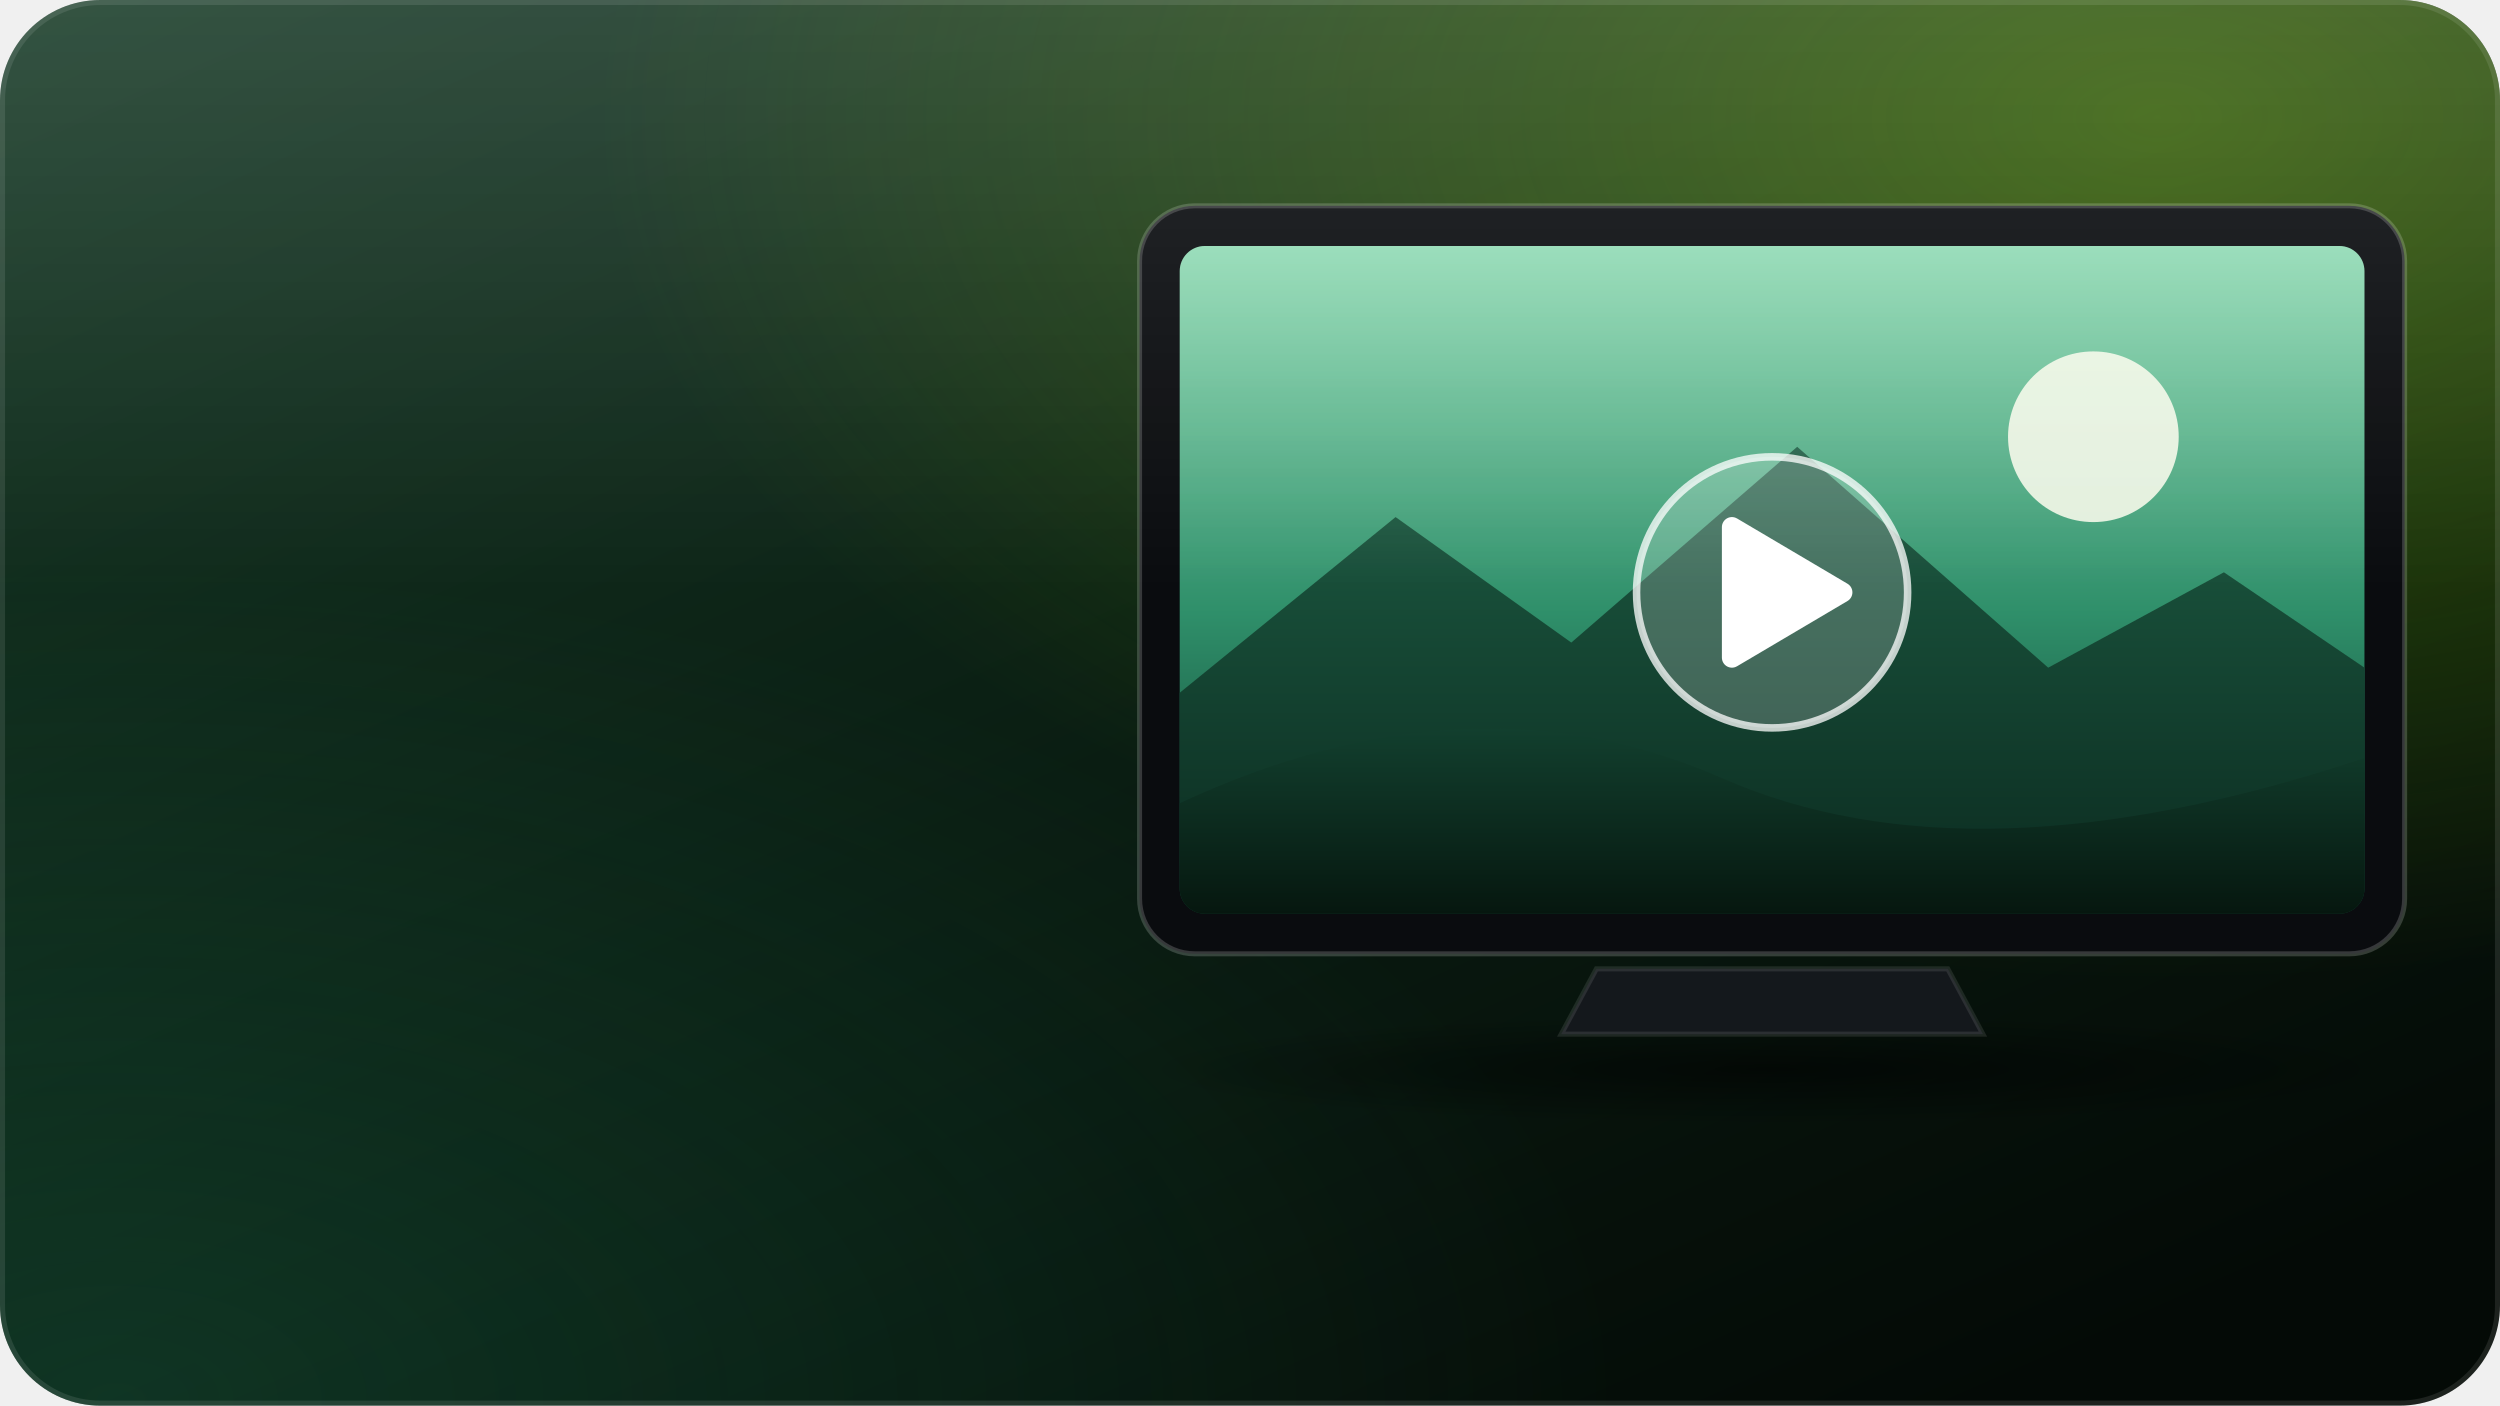
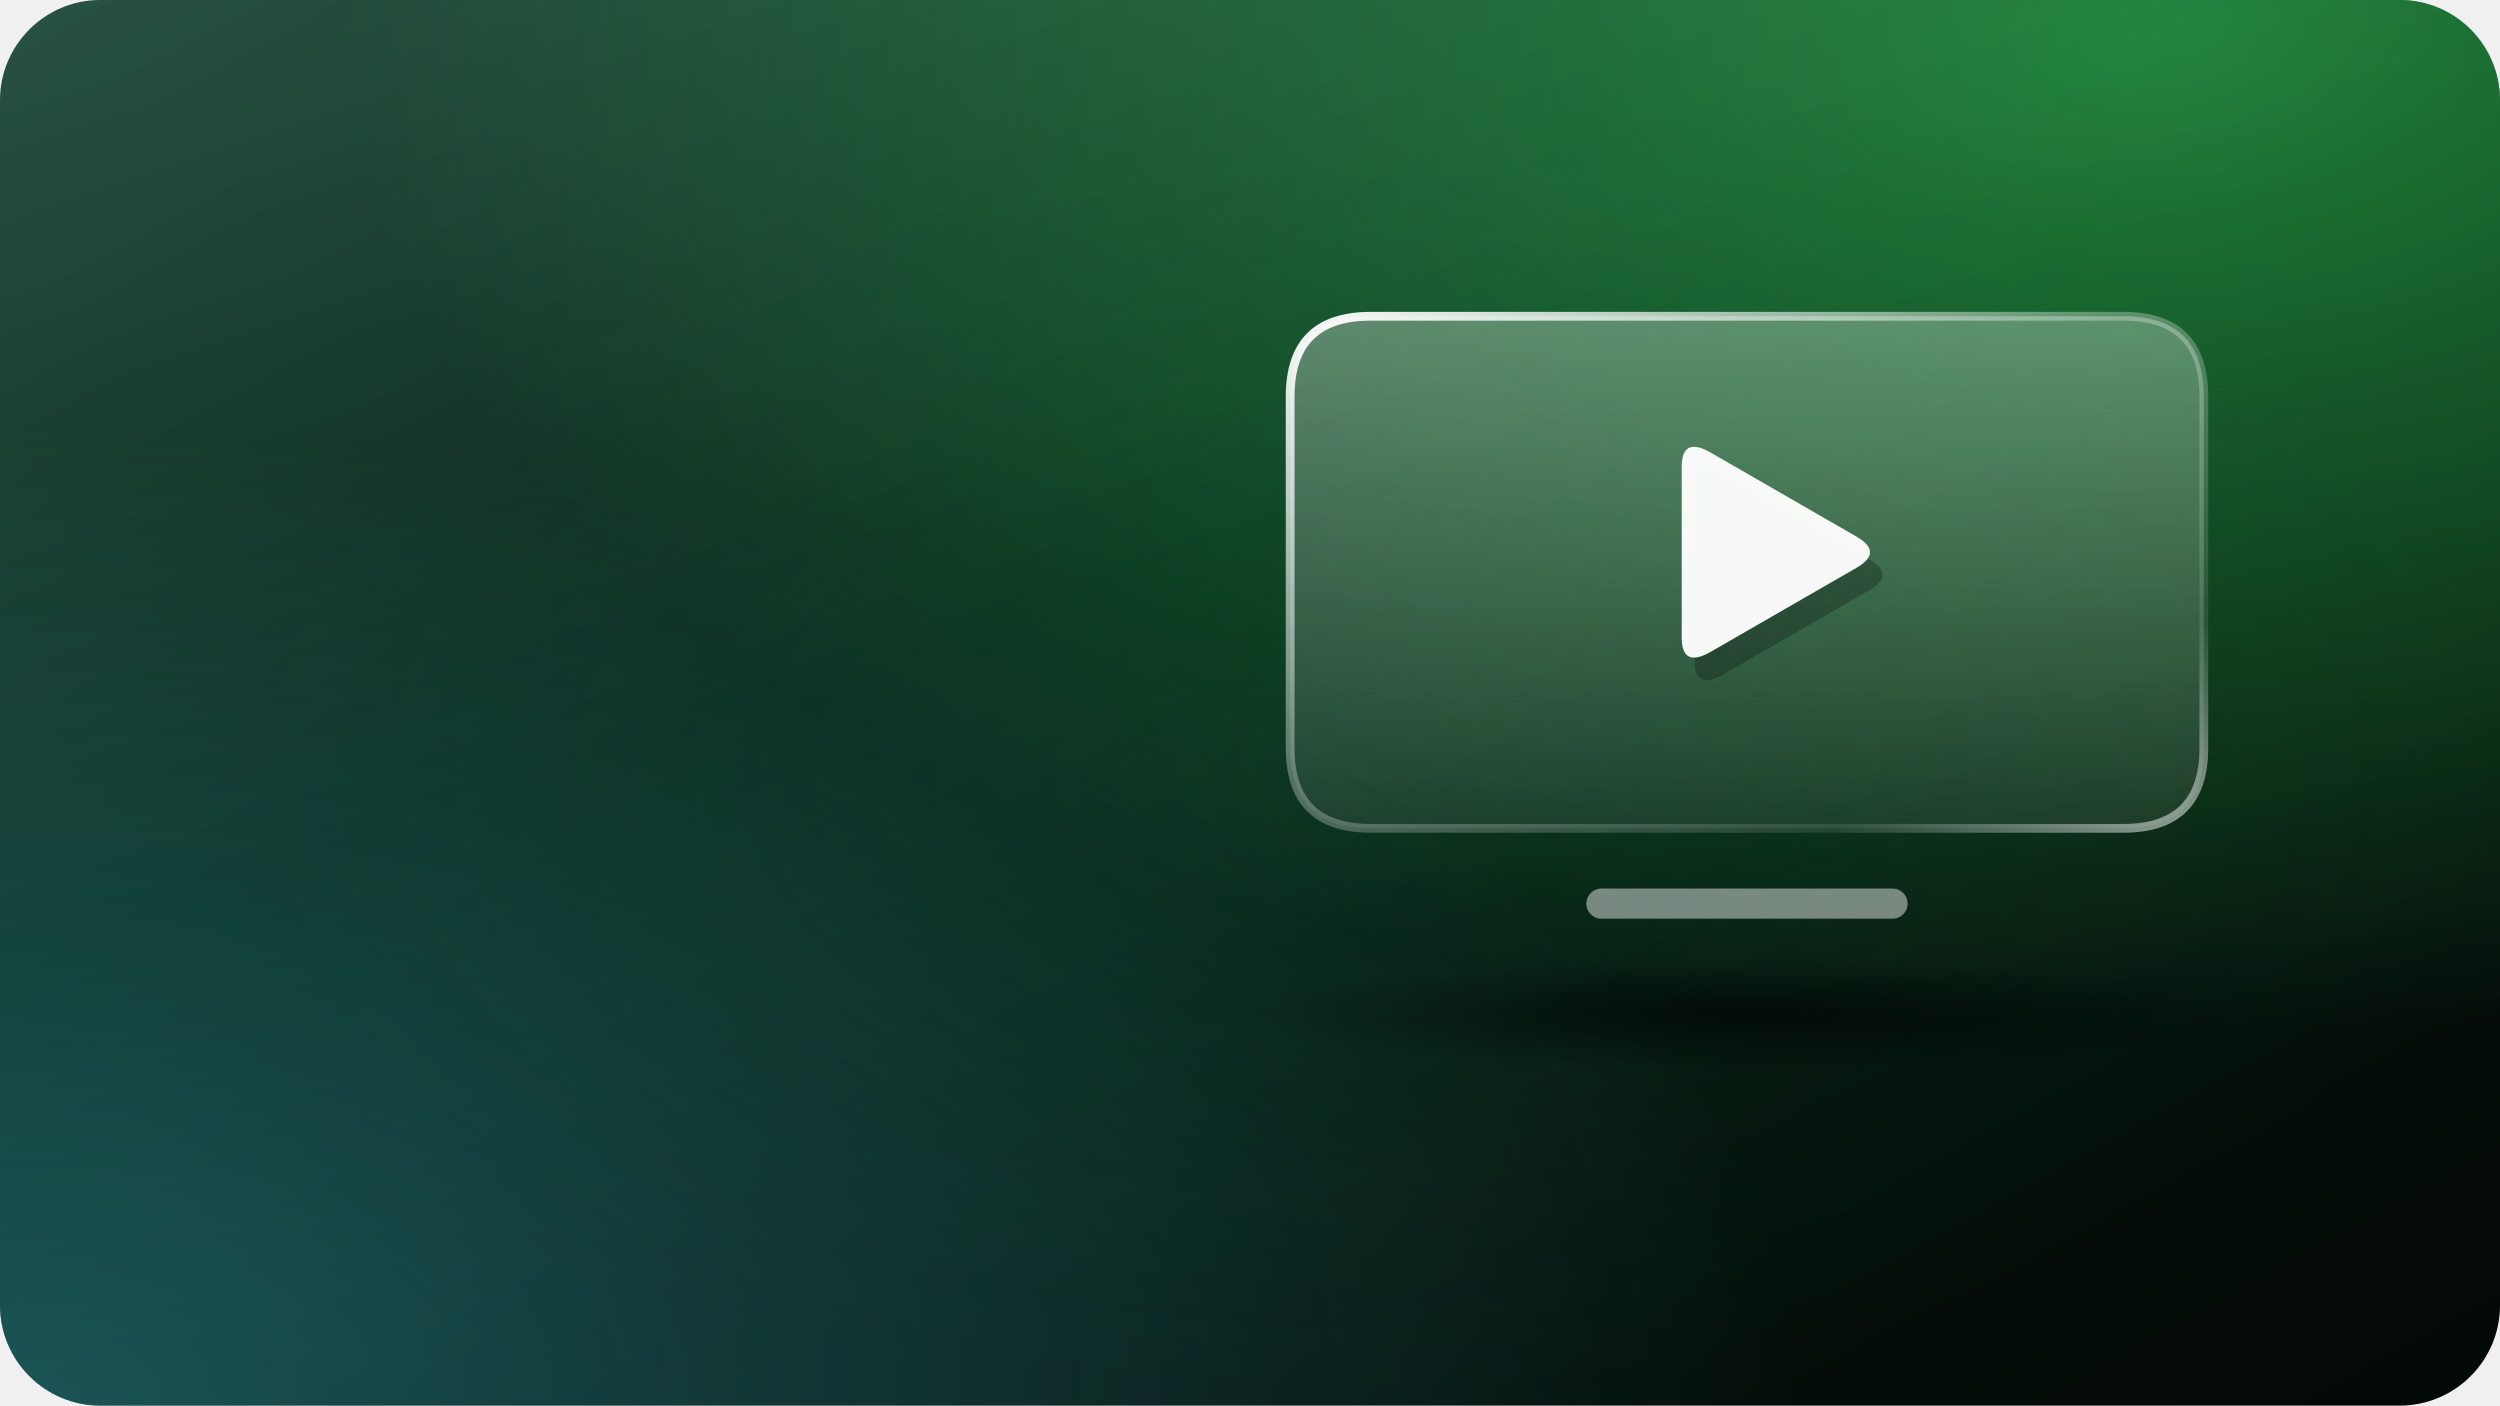
<svg xmlns="http://www.w3.org/2000/svg" width="996" height="560" viewBox="0 0 996 560">
  <defs>
    <clipPath id="c">
      <rect width="996" height="560" rx="40" />
    </clipPath>
-     <linearGradient id="bg" x1="0" y1="0" x2=".8" y2="1">
-       <stop stop-color="#163A26" />
-       <stop offset=".55" stop-color="#0A1D12" />
-       <stop offset="1" stop-color="#040A06" />
+     <linearGradient id="bg" x1="0" y1="0" x2="1" y2="1">
+       <stop stop-color="#0F3F2D" />
+       <stop offset=".6" stop-color="#07170F" />
+       <stop offset="1" stop-color="#030806" />
    </linearGradient>
-     <radialGradient id="gl" cx="0.86" cy="0.08" r="0.62">
-       <stop stop-color="#76B900" stop-opacity="0.42" />
-       <stop offset="1" stop-color="#76B900" stop-opacity="0" />
+     <radialGradient id="b0" cx="0.86" cy="0.02" r="0.72">
+       <stop stop-color="#30D158" stop-opacity="0.55" />
+       <stop offset="1" stop-color="#30D158" stop-opacity="0" />
    </radialGradient>
-     <radialGradient id="gl2" cx="0.05" cy="1" r="0.6">
-       <stop stop-color="#1F7A55" stop-opacity="0.28" />
-       <stop offset="1" stop-color="#1F7A55" stop-opacity="0" />
+     <radialGradient id="b1" cx="0.02" cy="1.0" r="0.7">
+       <stop stop-color="#40C8E0" stop-opacity="0.32" />
+       <stop offset="1" stop-color="#40C8E0" stop-opacity="0" />
    </radialGradient>
-     <linearGradient id="sh" x2="0" y2="1">
-       <stop stop-color="#fff" stop-opacity=".13" />
-       <stop offset=".42" stop-color="#fff" stop-opacity="0" />
-     </linearGradient>
-     <linearGradient id="sky" x2="0" y2="1">
-       <stop stop-color="#7FD4A8" />
-       <stop offset=".55" stop-color="#2F8F6A" />
-       <stop offset="1" stop-color="#0E3B2C" />
-     </linearGradient>
-     <linearGradient id="hill" x2="0" y2="1">
-       <stop stop-color="#1D5C43" />
-       <stop offset="1" stop-color="#0B2A1F" />
-     </linearGradient>
-     <linearGradient id="hill2" x2="0" y2="1">
-       <stop stop-color="#123F2E" />
-       <stop offset="1" stop-color="#06170F" />
-     </linearGradient>
-     <linearGradient id="glass" x2="0" y2="1">
-       <stop stop-color="#fff" stop-opacity=".16" />
+     <radialGradient id="b2" cx="0.55" cy="0.55" r="0.45">
+       <stop stop-color="#0F9D58" stop-opacity="0.12" />
+       <stop offset="1" stop-color="#0F9D58" stop-opacity="0" />
+     </radialGradient>
+     <linearGradient id="sh" x1="0" y1="0" x2=".6" y2="1">
+       <stop stop-color="#fff" stop-opacity=".10" />
      <stop offset=".5" stop-color="#fff" stop-opacity="0" />
    </linearGradient>
-     <clipPath id="sc">
-       <rect x="-236" y="-138" width="472" height="266" rx="10" />
-     </clipPath>
-     <radialGradient id="tvsh" cx=".5" cy=".5" r=".5">
+     <linearGradient id="qf" x1="0" y1="0" x2="0" y2="1">
+       <stop stop-color="#fff" stop-opacity=".30" />
+       <stop offset="1" stop-color="#fff" stop-opacity=".07" />
+     </linearGradient>
+     <linearGradient id="qs" x1="0" y1="0" x2="1" y2="1">
+       <stop stop-color="#fff" stop-opacity=".98" />
+       <stop offset=".45" stop-color="#fff" stop-opacity=".30" />
+       <stop offset=".8" stop-color="#fff" stop-opacity=".10" />
+       <stop offset="1" stop-color="#fff" stop-opacity=".55" />
+     </linearGradient>
+     <linearGradient id="qg" x1="0" y1="0" x2="0" y2="1">
+       <stop stop-color="#fff" stop-opacity=".34" />
+       <stop offset="1" stop-color="#fff" stop-opacity="0" />
+     </linearGradient>
+     <radialGradient id="qd" cx=".5" cy=".5" r=".5">
      <stop stop-color="#000" stop-opacity=".55" />
      <stop offset="1" stop-color="#000" stop-opacity="0" />
    </radialGradient>
  </defs>
  <g clip-path="url(#c)">
    <rect width="996" height="560" fill="url(#bg)" />
-     <rect width="996" height="560" fill="url(#gl)" />
-     <rect width="996" height="560" fill="url(#gl2)" />
-     <g transform="translate(706 236) scale(1)">
-       <ellipse cx="0" cy="190" rx="250" ry="22" fill="url(#tvsh)" />
-       <path d="M-70 150h140l14 26h-168z" fill="#14181C" stroke="#fff" stroke-opacity=".10" stroke-width="2" />
-       <rect x="-252" y="-154" width="504" height="298" rx="22" fill="#0A0C0F" stroke="#fff" stroke-opacity=".18" stroke-width="2" />
-       <g clip-path="url(#sc)">
-         <rect x="-236" y="-138" width="472" height="266" fill="url(#sky)" />
-         <circle cx="128" cy="-62" r="34" fill="#F4F9E8" fill-opacity=".9" />
-         <path d="M-236 40 L-150 -30 L-80 20 L10 -58 L110 30 L180 -8 L236 30 V128 H-236Z" fill="url(#hill)" />
-         <path d="M-236 84 Q-120 30 -20 74 T236 66 V128 H-236Z" fill="url(#hill2)" />
-         <rect x="-236" y="-138" width="472" height="266" fill="url(#glass)" />
+     <rect width="996" height="560" fill="url(#b0)" />
+     <rect width="996" height="560" fill="url(#b1)" />
+     <rect width="996" height="560" fill="url(#b2)" />
+     <rect width="996" height="560" fill="url(#sh)" />
+     <g transform="translate(696 236) scale(1.0)">
+       <ellipse cx="0" cy="168" rx="200" ry="22" fill="url(#qd)" />
+       <path d="M-150 -110H150Q182 -110 182 -78V62Q182 94 150 94H-150Q-182 94 -182 62V-78Q-182 -110 -150 -110Z" fill="url(#qf)" />
+       <clipPath id="qc">
+         <path d="M-150 -110H150Q182 -110 182 -78V62Q182 94 150 94H-150Q-182 94 -182 62V-78Q-182 -110 -150 -110Z" />
+       </clipPath>
+       <g clip-path="url(#qc)">
+         <rect x="-400" y="-400" width="800" height="120" fill="url(#qg)" />
      </g>
-       <circle r="54" fill="#fff" fill-opacity=".20" stroke="#fff" stroke-opacity=".75" stroke-width="3" />
-       <path d="M-16 -26L28 0L-16 26Z" fill="#fff" stroke="#fff" stroke-width="8" stroke-linejoin="round" />
+       <path d="M-150 -110H150Q182 -110 182 -78V62Q182 94 150 94H-150Q-182 94 -182 62V-78Q-182 -110 -150 -110Z" fill="none" stroke="url(#qs)" stroke-width="3.5" />
+       <rect x="-64" y="118" width="128" height="12" rx="6" fill="#fff" fill-opacity=".45" />
+       <path d="M-26 -50Q-26 -62 -15 -56L44 -22Q54 -16 44 -10L-15 24Q-26 30 -26 18Z" transform="translate(5 9)" fill="#000" fill-opacity=".25" />
+       <path d="M-26 -50Q-26 -62 -15 -56L44 -22Q54 -16 44 -10L-15 24Q-26 30 -26 18Z" fill="#fff" fill-opacity=".96" />
    </g>
-     <rect width="996" height="560" fill="url(#sh)" />
  </g>
-   <rect x="1" y="1" width="994" height="558" rx="39" fill="none" stroke="#fff" stroke-opacity=".10" stroke-width="2" />
</svg>
